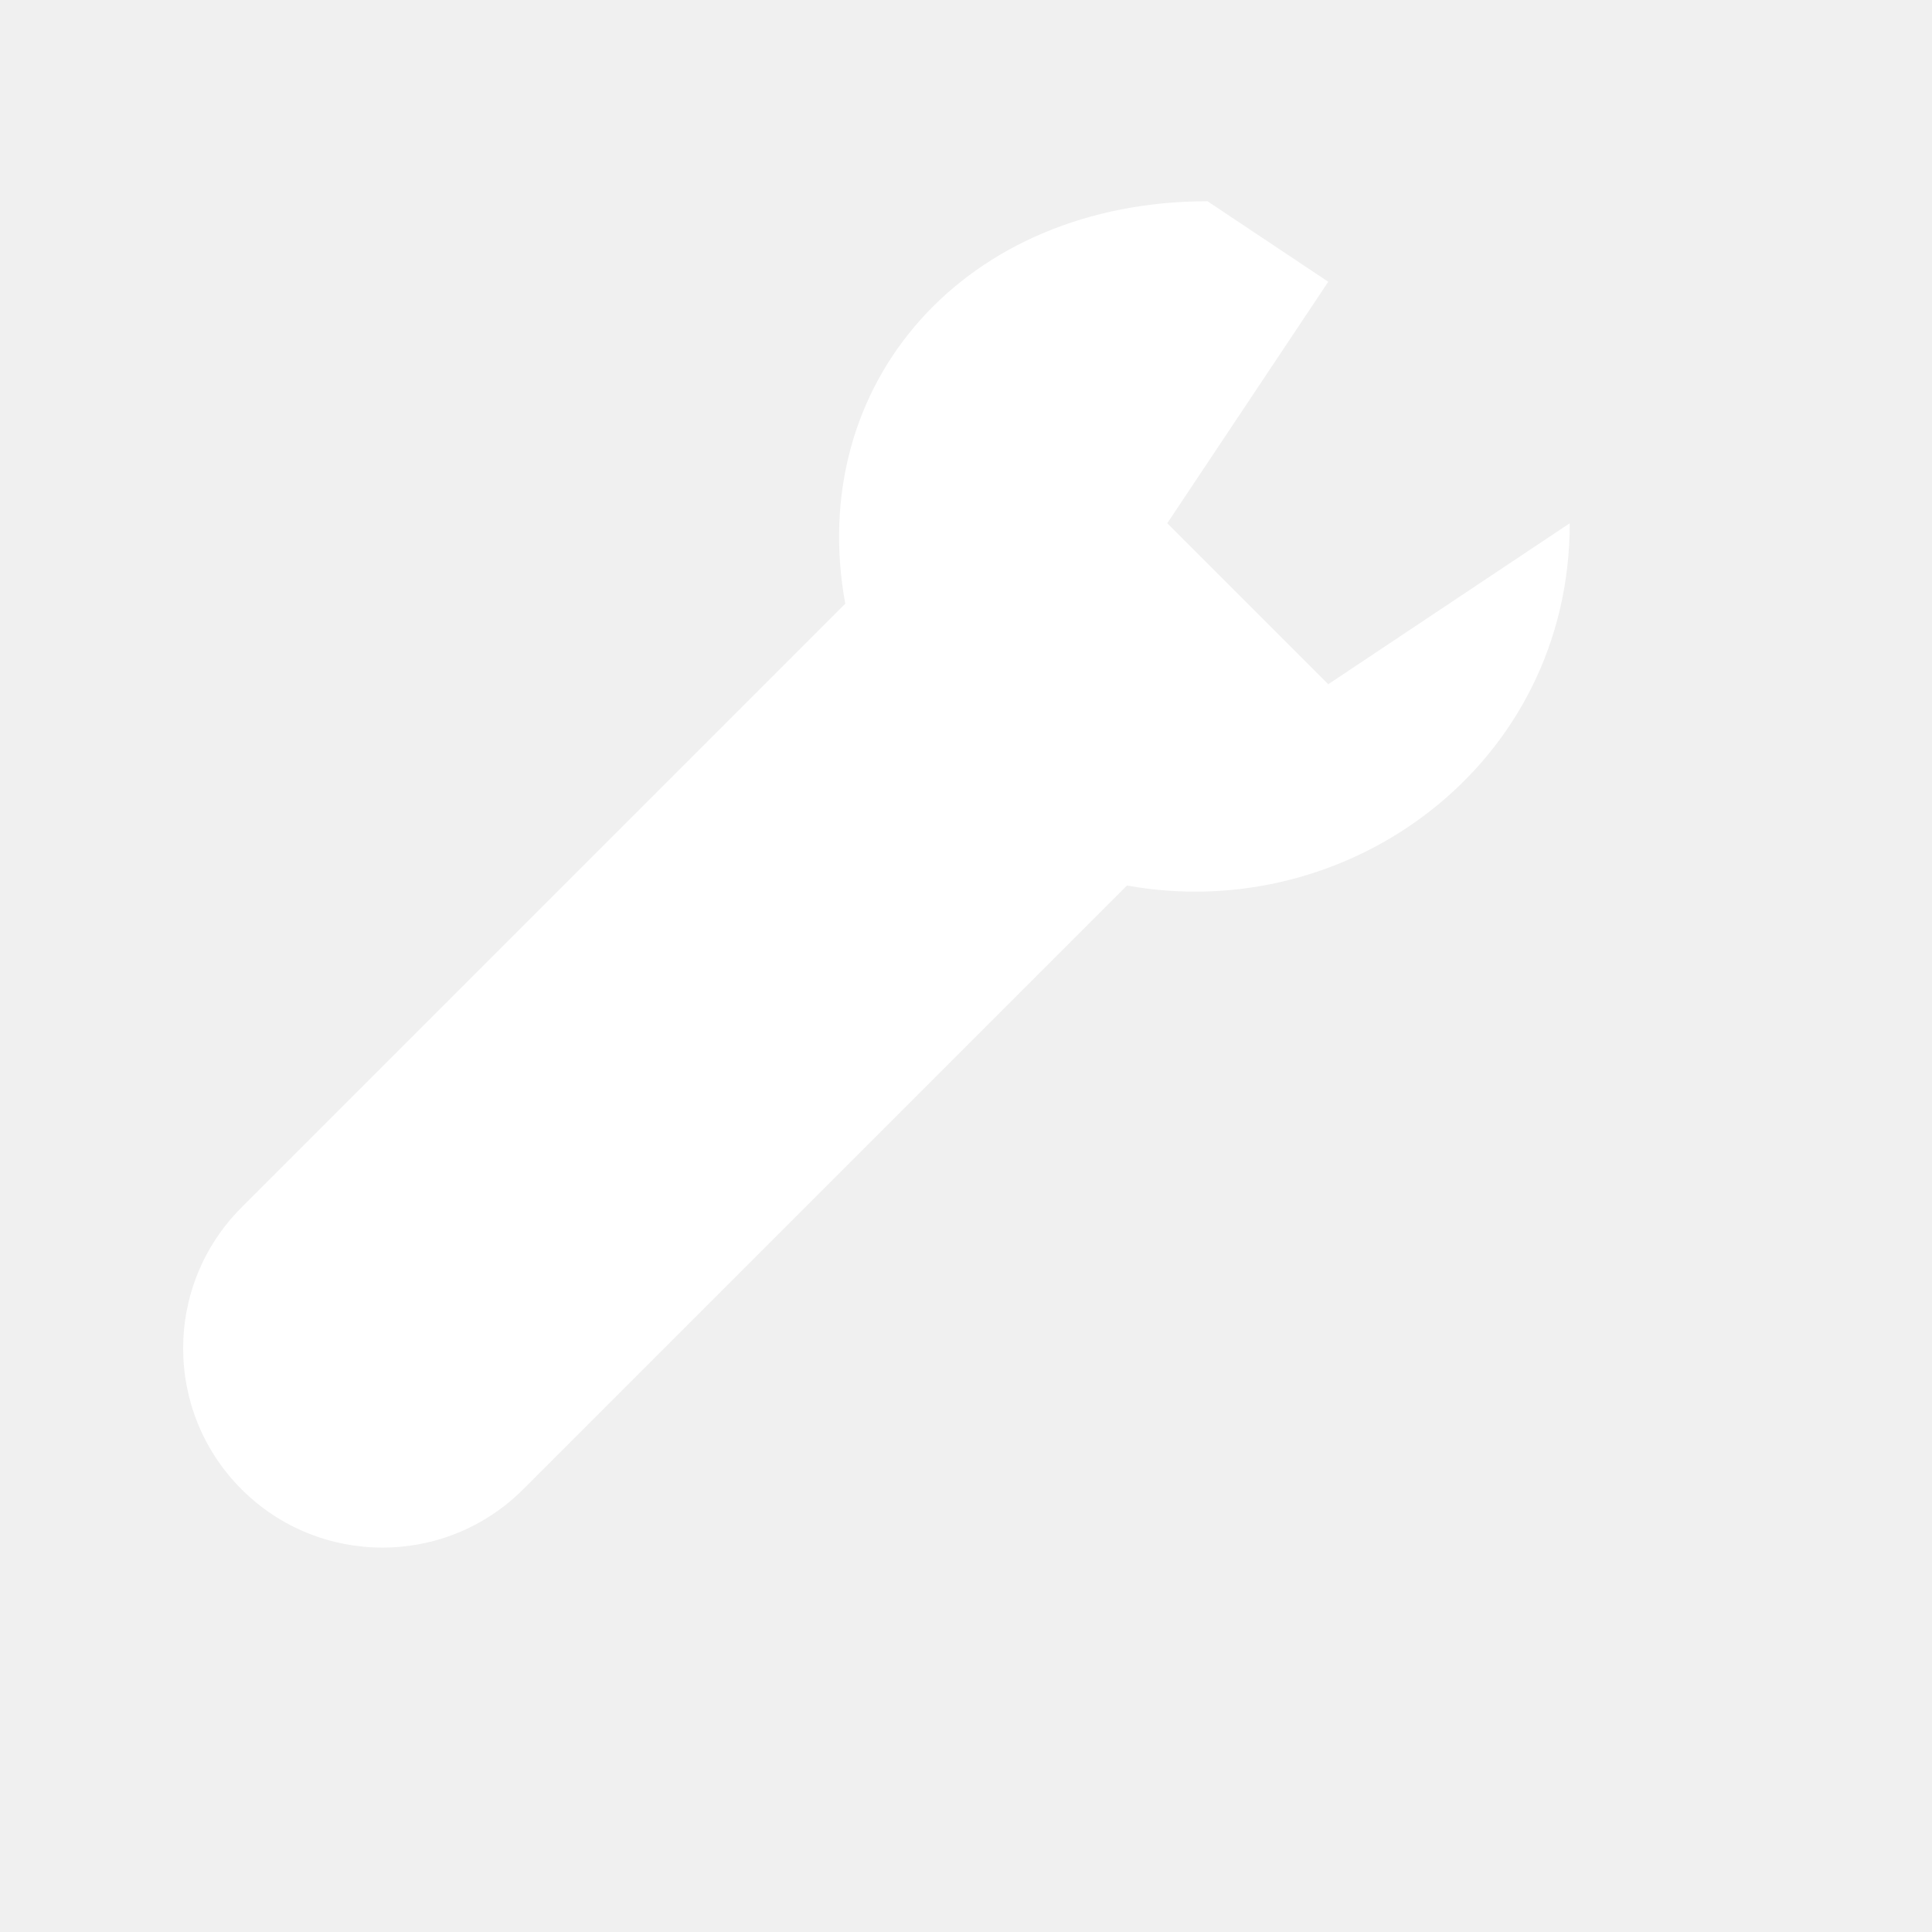
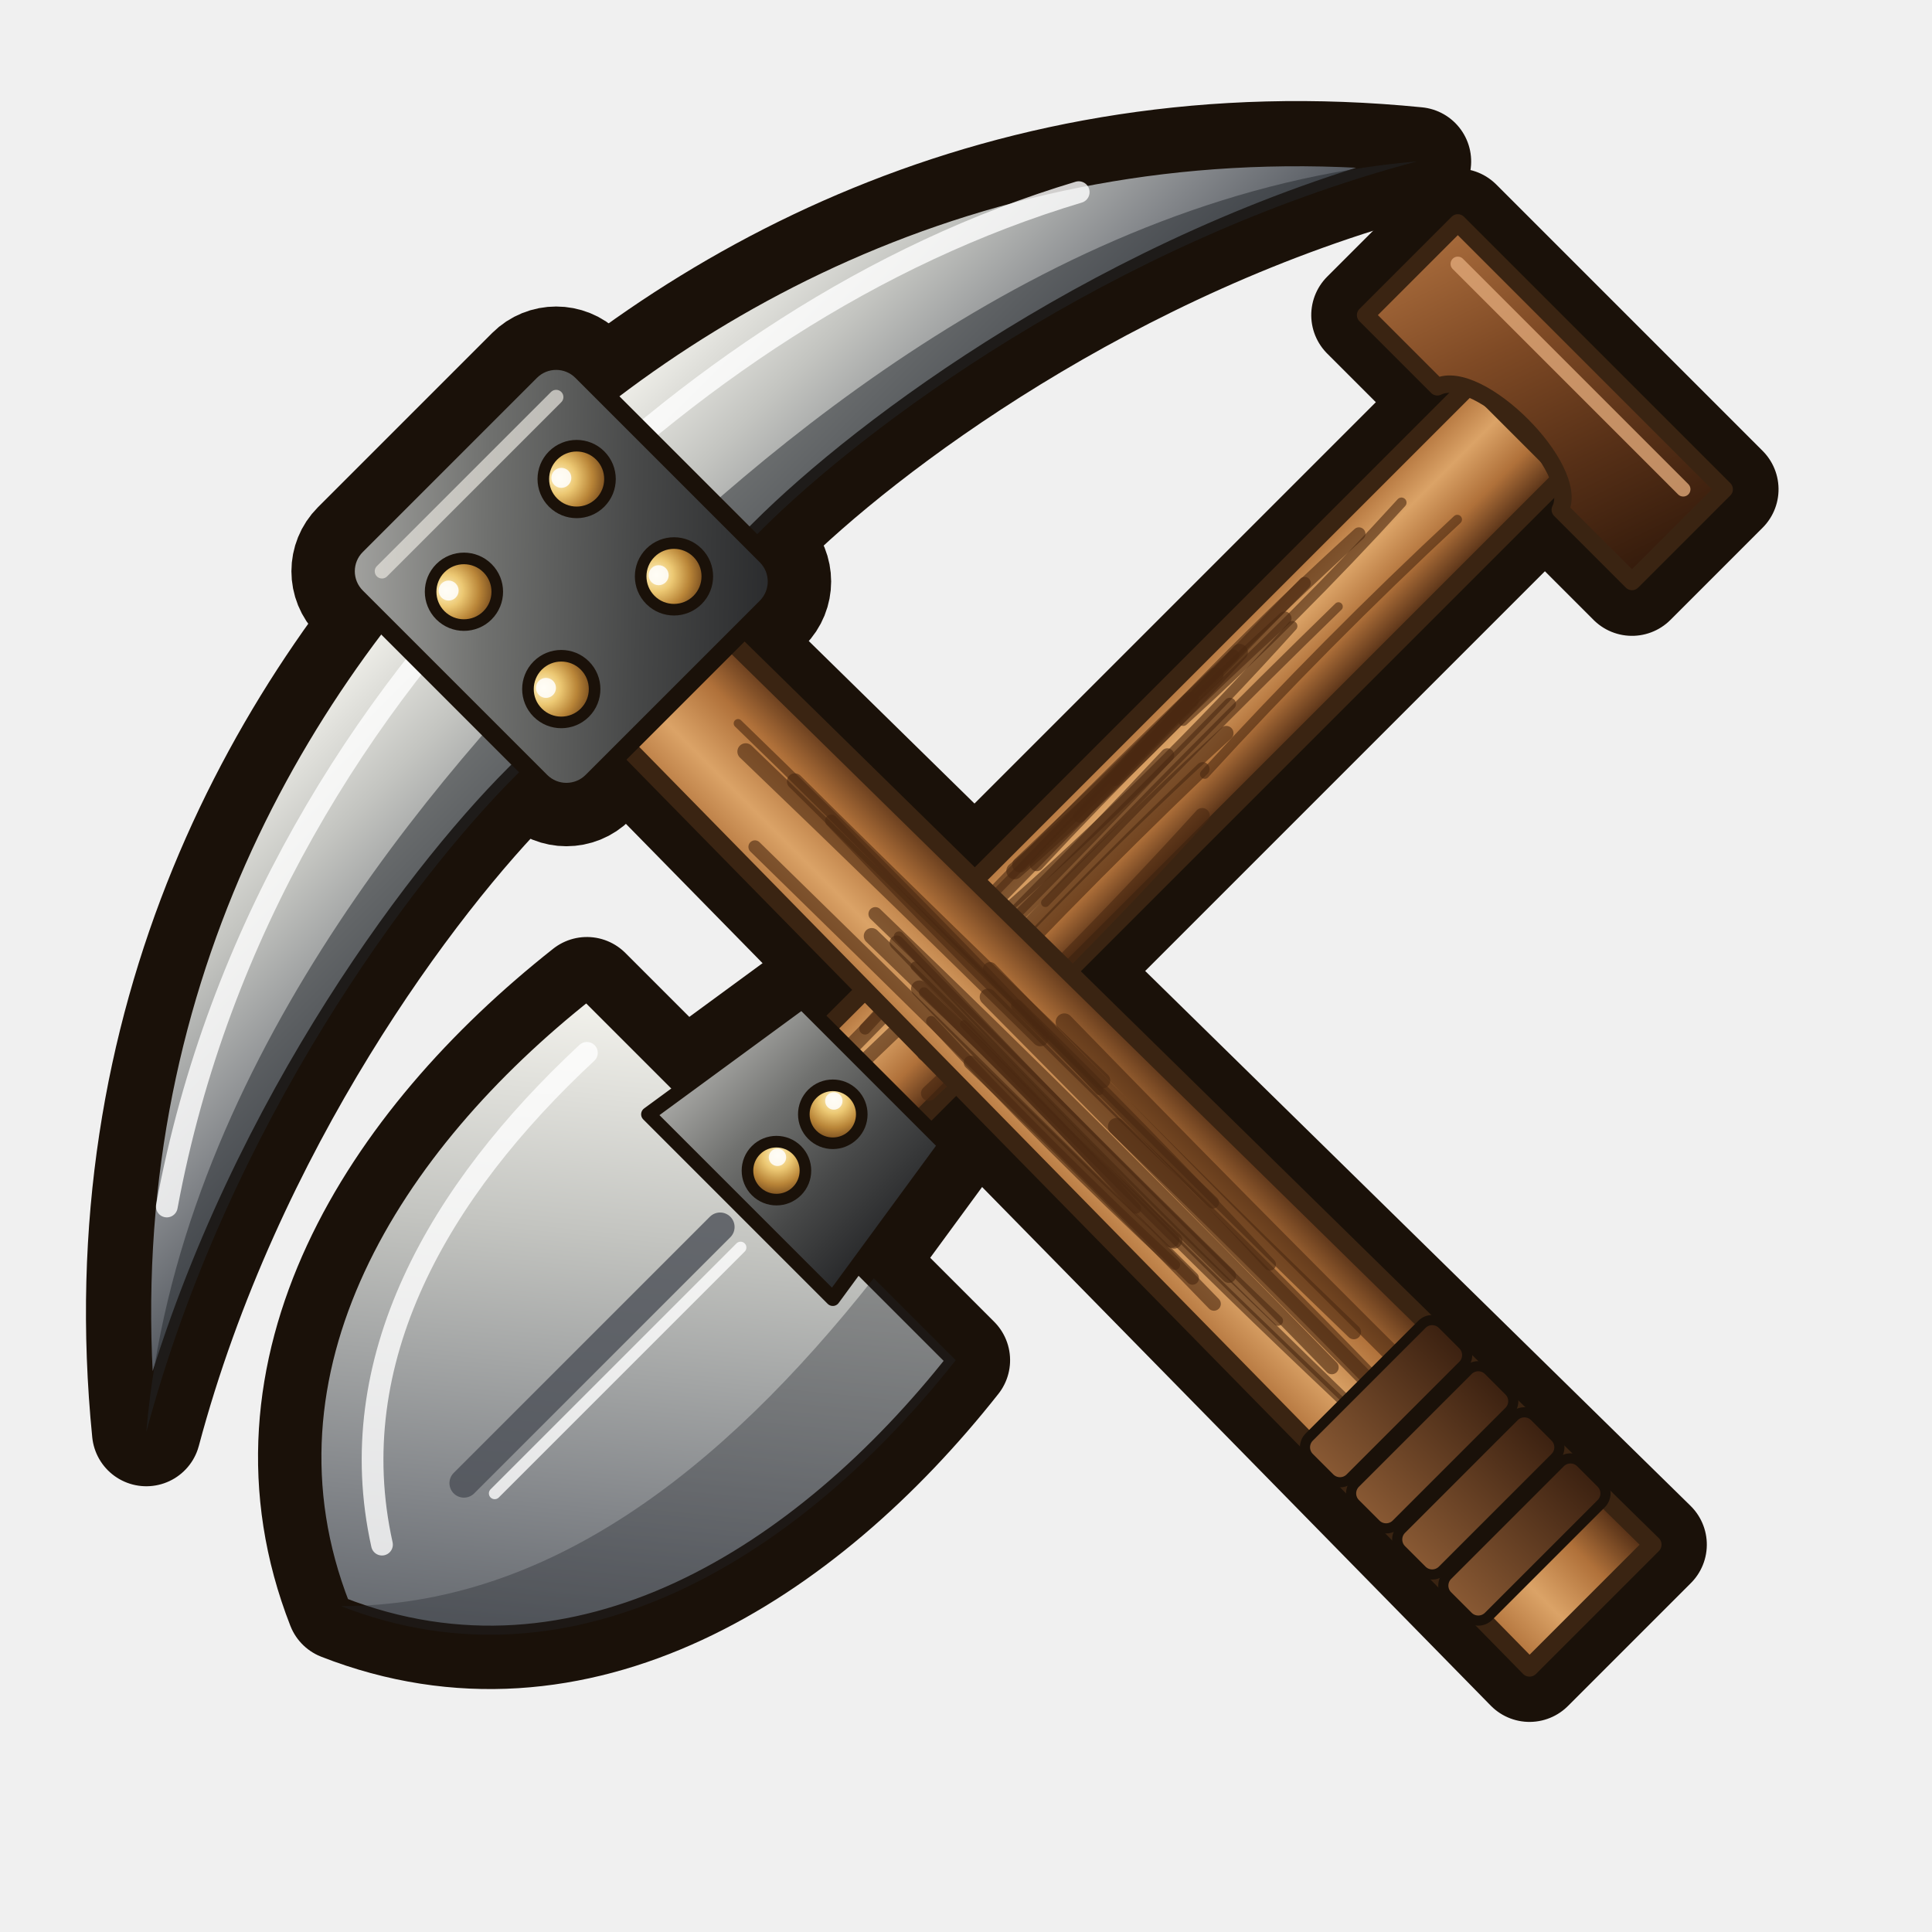
- <svg xmlns="http://www.w3.org/2000/svg" viewBox="0 0 96 96" width="96" height="96">
-   <g fill="#fff">
-     <path d="M60 10c-12 0-20 9-18 20L12 60a9 9 0 0014 14l30-30c11 2 22-6 22-18l-12 8-8-8 8-12z" />
+ <svg xmlns="http://www.w3.org/2000/svg" viewBox="0 0 256 256" width="256" height="256">
+   <defs>
+     <linearGradient id="g1" gradientUnits="userSpaceOnUse" x1="119" y1="0" x2="137" y2="0">
+       <stop offset="0" stop-color="#b0713a" />
+       <stop offset="0.333" stop-color="#dba367" />
+       <stop offset="0.667" stop-color="#b0713a" />
+       <stop offset="1" stop-color="#4a2812" />
+     </linearGradient>
+     <linearGradient id="g2" gradientUnits="userSpaceOnUse" x1="102" y1="6" x2="154" y2="24">
+       <stop offset="0" stop-color="#a96c3c" />
+       <stop offset="0.333" stop-color="#7f4a25" />
+       <stop offset="0.667" stop-color="#573017" />
+       <stop offset="1" stop-color="#331a0b" />
+     </linearGradient>
+     <linearGradient id="g3" gradientUnits="userSpaceOnUse" x1="92" y1="160" x2="164" y2="248">
+       <stop offset="0" stop-color="#fbfaf4" />
+       <stop offset="0.333" stop-color="#c3c4c0" />
+       <stop offset="0.667" stop-color="#83868a" />
+       <stop offset="1" stop-color="#454a52" />
+     </linearGradient>
+     <linearGradient id="g4" gradientUnits="userSpaceOnUse" x1="110" y1="0" x2="146" y2="0">
+       <stop offset="0" stop-color="#a9a9a6" />
+       <stop offset="0.333" stop-color="#70716f" />
+       <stop offset="0.667" stop-color="#474848" />
+       <stop offset="1" stop-color="#262729" />
+     </linearGradient>
+     <radialGradient id="g5" gradientUnits="userSpaceOnUse" cx="126.6" cy="152.4" r="6">
+       <stop offset="0" stop-color="#fff3c4" />
+       <stop offset="0.333" stop-color="#ecc873" />
+       <stop offset="0.667" stop-color="#b98538" />
+       <stop offset="1" stop-color="#6d431a" />
+     </radialGradient>
+     <radialGradient id="g6" gradientUnits="userSpaceOnUse" cx="126.6" cy="163.4" r="6">
+       <stop offset="0" stop-color="#fff3c4" />
+       <stop offset="0.333" stop-color="#ecc873" />
+       <stop offset="0.667" stop-color="#b98538" />
+       <stop offset="1" stop-color="#6d431a" />
+     </radialGradient>
+     <linearGradient id="g7" gradientUnits="userSpaceOnUse" x1="116" y1="0" x2="140" y2="0">
+       <stop offset="0" stop-color="#b0713a" />
+       <stop offset="0.333" stop-color="#dba367" />
+       <stop offset="0.667" stop-color="#b0713a" />
+       <stop offset="1" stop-color="#4a2812" />
+     </linearGradient>
+     <linearGradient id="g8" gradientUnits="userSpaceOnUse" x1="115" y1="0" x2="141" y2="0">
+       <stop offset="0" stop-color="#8a5a34" />
+       <stop offset="1" stop-color="#3a2010" />
+     </linearGradient>
+     <linearGradient id="g9" gradientUnits="userSpaceOnUse" x1="115" y1="0" x2="141" y2="0">
+       <stop offset="0" stop-color="#8a5a34" />
+       <stop offset="1" stop-color="#3a2010" />
+     </linearGradient>
+     <linearGradient id="g10" gradientUnits="userSpaceOnUse" x1="115" y1="0" x2="141" y2="0">
+       <stop offset="0" stop-color="#8a5a34" />
+       <stop offset="1" stop-color="#3a2010" />
+     </linearGradient>
+     <linearGradient id="g11" gradientUnits="userSpaceOnUse" x1="115" y1="0" x2="141" y2="0">
+       <stop offset="0" stop-color="#8a5a34" />
+       <stop offset="1" stop-color="#3a2010" />
+     </linearGradient>
+     <linearGradient id="g12" gradientUnits="userSpaceOnUse" x1="0" y1="32" x2="0" y2="92">
+       <stop offset="0" stop-color="#fbfaf4" />
+       <stop offset="0.333" stop-color="#c3c4c0" />
+       <stop offset="0.667" stop-color="#83868a" />
+       <stop offset="1" stop-color="#454a52" />
+     </linearGradient>
+     <linearGradient id="g13" gradientUnits="userSpaceOnUse" x1="106" y1="26" x2="150" y2="72">
+       <stop offset="0" stop-color="#a9a9a6" />
+       <stop offset="0.333" stop-color="#70716f" />
+       <stop offset="0.667" stop-color="#474848" />
+       <stop offset="1" stop-color="#262729" />
+     </linearGradient>
+     <radialGradient id="g14" gradientUnits="userSpaceOnUse" cx="115.4" cy="39.16" r="6.9">
+       <stop offset="0" stop-color="#fff3c4" />
+       <stop offset="0.333" stop-color="#ecc873" />
+       <stop offset="0.667" stop-color="#b98538" />
+       <stop offset="1" stop-color="#6d431a" />
+     </radialGradient>
+     <radialGradient id="g15" gradientUnits="userSpaceOnUse" cx="137.4" cy="39.16" r="6.9">
+       <stop offset="0" stop-color="#fff3c4" />
+       <stop offset="0.333" stop-color="#ecc873" />
+       <stop offset="0.667" stop-color="#b98538" />
+       <stop offset="1" stop-color="#6d431a" />
+     </radialGradient>
+     <radialGradient id="g16" gradientUnits="userSpaceOnUse" cx="115.4" cy="58.16" r="6.9">
+       <stop offset="0" stop-color="#fff3c4" />
+       <stop offset="0.333" stop-color="#ecc873" />
+       <stop offset="0.667" stop-color="#b98538" />
+       <stop offset="1" stop-color="#6d431a" />
+     </radialGradient>
+     <radialGradient id="g17" gradientUnits="userSpaceOnUse" cx="137.4" cy="58.16" r="6.9">
+       <stop offset="0" stop-color="#fff3c4" />
+       <stop offset="0.333" stop-color="#ecc873" />
+       <stop offset="0.667" stop-color="#b98538" />
+       <stop offset="1" stop-color="#6d431a" />
+     </radialGradient>
+   </defs>
+   <g>
+     <g transform="translate(5.12 7.12) scale(0.96)">
+       <g fill="#1a1109" stroke="#1a1109" stroke-linejoin="round" stroke-linecap="round">
+         <path d="M119 20H137V168H119z" transform="rotate(45 128 128)" stroke-width="15" />
+         <path d="M102 6H154V24H140C138 18 118 18 116 24H102z" transform="rotate(45 128 128)" stroke-width="15" />
+         <path d="M92 166H164C168 200 160 236 128 250C96 236 88 200 92 166z" transform="rotate(45 128 128)" stroke-width="15" />
+         <path d="M114 146H142L146 172H110z" transform="rotate(45 128 128)" stroke-width="15" />
+         <path d="M118 44H138L140 250H116z" transform="rotate(-45 128 128)" stroke-width="15" />
+         <path d="M4 92C40 48 88 34 128 34C168 34 216 48 252 92C214 70 172 64 152 64H104C84 64 42 70 4 92z" transform="rotate(-45 128 128)" stroke-width="15" />
+         <path d="M111.0 26.0h34.0a5 5 0 0 1 5 5v36.0a5 5 0 0 1 -5 5h-34.0a5 5 0 0 1 -5 -5v-36.0a5 5 0 0 1 5 -5z" transform="rotate(-45 128 128)" stroke-width="15" />
+       </g>
+       <path d="M119 20H137V168H119z" fill="url(#g1)" stroke="#3a2412" stroke-width="2.5" stroke-linejoin="round" transform="rotate(45 128 128)" />
+       <path d="M122.7 46.0Q121.4 73.4 123.0 100.8" fill="none" stroke="#4a2812" stroke-width="1.8" stroke-linecap="round" stroke-linejoin="round" stroke-opacity="0.6" transform="rotate(45 128 128)" />
+       <path d="M130.4 84.2Q129.8 111.7 131.0 139.2" fill="none" stroke="#4a2812" stroke-width="1.9" stroke-linecap="round" stroke-linejoin="round" stroke-opacity="0.6" transform="rotate(45 128 128)" />
+       <path d="M134.9 88.8Q136.2 115.7 135.3 142.6" fill="none" stroke="#4a2812" stroke-width="2.1" stroke-linecap="round" stroke-linejoin="round" stroke-opacity="0.6" transform="rotate(45 128 128)" />
+       <path d="M130.9 35.0Q130.0 59.8 131.1 84.5" fill="none" stroke="#4a2812" stroke-width="1.3" stroke-linecap="round" stroke-linejoin="round" stroke-opacity="0.6" transform="rotate(45 128 128)" />
+       <path d="M125.2 61.5Q126.7 90.2 124.8 118.9" fill="none" stroke="#4a2812" stroke-width="1.4" stroke-linecap="round" stroke-linejoin="round" stroke-opacity="0.6" transform="rotate(45 128 128)" />
+       <path d="M126.7 75.2Q127.0 103.2 126.6 131.1" fill="none" stroke="#4a2812" stroke-width="1.7" stroke-linecap="round" stroke-linejoin="round" stroke-opacity="0.6" transform="rotate(45 128 128)" />
+       <path d="M123.7 61.5Q122.6 85.6 123.5 109.7" fill="none" stroke="#4a2812" stroke-width="1.9" stroke-linecap="round" stroke-linejoin="round" stroke-opacity="0.6" transform="rotate(45 128 128)" />
+       <path d="M122.5 73.7Q122.4 92.6 121.9 111.4" fill="none" stroke="#4a2812" stroke-width="2.1" stroke-linecap="round" stroke-linejoin="round" stroke-opacity="0.6" transform="rotate(45 128 128)" />
+       <path d="M122.3 70.1Q121.2 106.3 122.8 142.5" fill="none" stroke="#4a2812" stroke-width="1.6" stroke-linecap="round" stroke-linejoin="round" stroke-opacity="0.6" transform="rotate(45 128 128)" />
+       <path d="M125.6 86.3Q126.6 117.0 125.8 147.6" fill="none" stroke="#4a2812" stroke-width="1.9" stroke-linecap="round" stroke-linejoin="round" stroke-opacity="0.6" transform="rotate(45 128 128)" />
+       <path d="M129.2 78.4Q127.9 106.7 129.3 135.1" fill="none" stroke="#4a2812" stroke-width="2.0" stroke-linecap="round" stroke-linejoin="round" stroke-opacity="0.6" transform="rotate(45 128 128)" />
+       <path d="M122.6 69.2Q123.5 90.9 122.0 112.5" fill="none" stroke="#4a2812" stroke-width="2.3" stroke-linecap="round" stroke-linejoin="round" stroke-opacity="0.6" transform="rotate(45 128 128)" />
+       <path d="M122.2 56.1Q122.4 75.0 122.9 93.8" fill="none" stroke="#4a2812" stroke-width="1.7" stroke-linecap="round" stroke-linejoin="round" stroke-opacity="0.6" transform="rotate(45 128 128)" />
+       <path d="M122.5 78.7Q122.9 112.1 123.2 145.5" fill="none" stroke="#4a2812" stroke-width="2.3" stroke-linecap="round" stroke-linejoin="round" stroke-opacity="0.6" transform="rotate(45 128 128)" />
+       <path d="M127.8 55.1Q127.4 83.8 128.1 112.6" fill="none" stroke="#4a2812" stroke-width="1.2" stroke-linecap="round" stroke-linejoin="round" stroke-opacity="0.6" transform="rotate(45 128 128)" />
+       <path d="M123.8 38.8Q124.8 60.1 123.8 81.4" fill="none" stroke="#4a2812" stroke-width="1.4" stroke-linecap="round" stroke-linejoin="round" stroke-opacity="0.6" transform="rotate(45 128 128)" />
+       <path d="M102 6H154V24H140C138 18 118 18 116 24H102z" fill="url(#g2)" stroke="#3a2412" stroke-width="2.4" stroke-linejoin="round" transform="rotate(45 128 128)" />
+       <path d="M106 10H150" fill="none" stroke="#e0a878" stroke-width="2" stroke-linecap="round" stroke-linejoin="round" stroke-opacity="0.8" transform="rotate(45 128 128)" />
+       <path d="M92 166H164C168 200 160 236 128 250C96 236 88 200 92 166z" fill="url(#g3)" stroke="#1a1109" stroke-width="2.5" stroke-linejoin="round" transform="rotate(45 128 128)" />
+       <path d="M98 172C97 200 104 226 126 240" fill="none" stroke="#fff" stroke-width="3" stroke-linecap="round" stroke-linejoin="round" stroke-opacity="0.8" transform="rotate(45 128 128)" />
+       <path d="M128 176V226" fill="none" stroke="#4b4f56" stroke-width="4" stroke-linecap="round" stroke-linejoin="round" stroke-opacity="0.8" transform="rotate(45 128 128)" />
+       <path d="M132 176V224" fill="none" stroke="#fff" stroke-width="1.6" stroke-linecap="round" stroke-linejoin="round" stroke-opacity="0.8" transform="rotate(45 128 128)" />
+       <path d="M128 250C160 236 168 200 164 166H148C152 200 148 230 128 250z" fill="#23262b" fill-opacity="0.35" transform="rotate(45 128 128)" />
+       <path d="M114 146H142L146 172H110z" fill="url(#g4)" stroke="#1a1109" stroke-width="2" stroke-linejoin="round" transform="rotate(45 128 128)" />
+       <path d="M124.00 154.00a4.00 4.00 0 1 0 8.00 0a4.00 4.00 0 1 0 -8.00 0z" fill="url(#g5)" stroke="#1a1109" stroke-width="1.6" stroke-linejoin="round" transform="rotate(45 128 128)" />
+       <path d="M125.60 152.60a1.20 1.20 0 1 0 2.40 0a1.20 1.20 0 1 0 -2.40 0z" fill="#fff" fill-opacity="0.85" transform="rotate(45 128 128)" />
+       <path d="M124.00 165.00a4.00 4.00 0 1 0 8.00 0a4.00 4.00 0 1 0 -8.00 0z" fill="url(#g6)" stroke="#1a1109" stroke-width="1.6" stroke-linejoin="round" transform="rotate(45 128 128)" />
+       <path d="M125.60 163.60a1.20 1.20 0 1 0 2.40 0a1.20 1.20 0 1 0 -2.40 0z" fill="#fff" fill-opacity="0.85" transform="rotate(45 128 128)" />
+       <path d="M118 44H138L140 250H116z" fill="url(#g7)" stroke="#3a2412" stroke-width="2.5" stroke-linejoin="round" transform="rotate(-45 128 128)" />
+       <path d="M131.5 129.2Q130.9 164.6 131.6 200.1" fill="none" stroke="#4a2812" stroke-width="2.0" stroke-linecap="round" stroke-linejoin="round" stroke-opacity="0.6" transform="rotate(-45 128 128)" />
+       <path d="M125.8 117.1Q124.4 154.4 125.3 191.6" fill="none" stroke="#4a2812" stroke-width="1.4" stroke-linecap="round" stroke-linejoin="round" stroke-opacity="0.6" transform="rotate(-45 128 128)" />
+       <path d="M122.8 125.0Q123.5 145.9 122.4 166.8" fill="none" stroke="#4a2812" stroke-width="1.4" stroke-linecap="round" stroke-linejoin="round" stroke-opacity="0.6" transform="rotate(-45 128 128)" />
+       <path d="M122.7 124.2Q122.2 148.9 123.0 173.6" fill="none" stroke="#4a2812" stroke-width="2.3" stroke-linecap="round" stroke-linejoin="round" stroke-opacity="0.6" transform="rotate(-45 128 128)" />
+       <path d="M128.6 131.7Q128.4 168.5 128.2 205.4" fill="none" stroke="#4a2812" stroke-width="2.3" stroke-linecap="round" stroke-linejoin="round" stroke-opacity="0.6" transform="rotate(-45 128 128)" />
+       <path d="M120.7 128.5Q119.8 152.3 120.7 176.1" fill="none" stroke="#4a2812" stroke-width="1.4" stroke-linecap="round" stroke-linejoin="round" stroke-opacity="0.6" transform="rotate(-45 128 128)" />
+       <path d="M130.5 99.2Q129.6 136.4 130.5 173.7" fill="none" stroke="#4a2812" stroke-width="1.7" stroke-linecap="round" stroke-linejoin="round" stroke-opacity="0.6" transform="rotate(-45 128 128)" />
+       <path d="M120.5 136.4Q121.1 160.1 120.7 183.7" fill="none" stroke="#4a2812" stroke-width="1.9" stroke-linecap="round" stroke-linejoin="round" stroke-opacity="0.6" transform="rotate(-45 128 128)" />
+       <path d="M120.5 94.3Q121.0 136.7 121.1 179.1" fill="none" stroke="#4a2812" stroke-width="1.8" stroke-linecap="round" stroke-linejoin="round" stroke-opacity="0.6" transform="rotate(-45 128 128)" />
+       <path d="M130.9 80.6Q131.5 116.1 130.3 151.7" fill="none" stroke="#4a2812" stroke-width="1.2" stroke-linecap="round" stroke-linejoin="round" stroke-opacity="0.6" transform="rotate(-45 128 128)" />
+       <path d="M124.5 121.6Q123.5 165.3 124.3 209.1" fill="none" stroke="#4a2812" stroke-width="1.3" stroke-linecap="round" stroke-linejoin="round" stroke-opacity="0.6" transform="rotate(-45 128 128)" />
+       <path d="M125.0 117.5Q124.5 150.0 124.9 182.4" fill="none" stroke="#4a2812" stroke-width="2.0" stroke-linecap="round" stroke-linejoin="round" stroke-opacity="0.6" transform="rotate(-45 128 128)" />
+       <path d="M128.5 156.9Q129.4 196.4 127.9 235.8" fill="none" stroke="#4a2812" stroke-width="2.4" stroke-linecap="round" stroke-linejoin="round" stroke-opacity="0.6" transform="rotate(-45 128 128)" />
+       <path d="M128.9 84.1Q129.5 112.5 129.7 140.8" fill="none" stroke="#4a2812" stroke-width="2.3" stroke-linecap="round" stroke-linejoin="round" stroke-opacity="0.6" transform="rotate(-45 128 128)" />
+       <path d="M123.2 114.4Q123.8 143.9 122.8 173.3" fill="none" stroke="#4a2812" stroke-width="2.2" stroke-linecap="round" stroke-linejoin="round" stroke-opacity="0.6" transform="rotate(-45 128 128)" />
+       <path d="M133.6 141.6Q133.1 175.4 133.2 209.2" fill="none" stroke="#4a2812" stroke-width="2.4" stroke-linecap="round" stroke-linejoin="round" stroke-opacity="0.6" transform="rotate(-45 128 128)" />
+       <path d="M130.6 135.4Q130.9 160.3 130.0 185.3" fill="none" stroke="#4a2812" stroke-width="1.7" stroke-linecap="round" stroke-linejoin="round" stroke-opacity="0.6" transform="rotate(-45 128 128)" />
+       <path d="M123.6 132.0Q122.4 173.7 124.0 215.5" fill="none" stroke="#4a2812" stroke-width="1.1" stroke-linecap="round" stroke-linejoin="round" stroke-opacity="0.6" transform="rotate(-45 128 128)" />
+       <path d="M125.7 112.6Q126.6 157.0 126.0 201.4" fill="none" stroke="#4a2812" stroke-width="1.9" stroke-linecap="round" stroke-linejoin="round" stroke-opacity="0.6" transform="rotate(-45 128 128)" />
+       <path d="M130.8 91.8Q130.9 121.4 131.6 151.0" fill="none" stroke="#4a2812" stroke-width="2.2" stroke-linecap="round" stroke-linejoin="round" stroke-opacity="0.6" transform="rotate(-45 128 128)" />
+       <path d="M117.0 206.0h22.0a2 2 0 0 1 2 2v4.0a2 2 0 0 1 -2 2h-22.0a2 2 0 0 1 -2 -2v-4.0a2 2 0 0 1 2 -2z" fill="url(#g8)" stroke="#1a1109" stroke-width="1.4" stroke-linejoin="round" transform="rotate(-45 128 128)" />
+       <path d="M117.0 215.0h22.0a2 2 0 0 1 2 2v4.0a2 2 0 0 1 -2 2h-22.0a2 2 0 0 1 -2 -2v-4.0a2 2 0 0 1 2 -2z" fill="url(#g9)" stroke="#1a1109" stroke-width="1.4" stroke-linejoin="round" transform="rotate(-45 128 128)" />
+       <path d="M117.0 224.0h22.0a2 2 0 0 1 2 2v4.0a2 2 0 0 1 -2 2h-22.0a2 2 0 0 1 -2 -2v-4.0a2 2 0 0 1 2 -2z" fill="url(#g10)" stroke="#1a1109" stroke-width="1.4" stroke-linejoin="round" transform="rotate(-45 128 128)" />
+       <path d="M117.0 233.0h22.0a2 2 0 0 1 2 2v4.0a2 2 0 0 1 -2 2h-22.0a2 2 0 0 1 -2 -2v-4.0a2 2 0 0 1 2 -2z" fill="url(#g11)" stroke="#1a1109" stroke-width="1.4" stroke-linejoin="round" transform="rotate(-45 128 128)" />
+       <path d="M4 92C40 48 88 34 128 34C168 34 216 48 252 92C214 70 172 64 152 64H104C84 64 42 70 4 92z" fill="url(#g12)" stroke="#1a1109" stroke-width="3" stroke-linejoin="round" transform="rotate(-45 128 128)" />
+       <path d="M28 72C60 50 96 42 128 42C160 42 190 48 216 62" fill="none" stroke="#fff" stroke-width="3" stroke-linecap="round" stroke-linejoin="round" stroke-opacity="0.8" transform="rotate(-45 128 128)" />
+       <path d="M4 92C42 70 84 64 104 64H152C172 64 214 70 252 92C214 60 160 56 128 56C96 56 42 60 4 92z" fill="#23262b" fill-opacity="0.5" transform="rotate(-45 128 128)" />
+       <path d="M111.0 26.0h34.0a5 5 0 0 1 5 5v36.0a5 5 0 0 1 -5 5h-34.0a5 5 0 0 1 -5 -5v-36.0a5 5 0 0 1 5 -5z" fill="url(#g13)" stroke="#1a1109" stroke-width="2.5" stroke-linejoin="round" transform="rotate(-45 128 128)" />
+       <path d="M111 31H145" fill="none" stroke="#e8e6de" stroke-width="2" stroke-linecap="round" stroke-linejoin="round" stroke-opacity="0.7" transform="rotate(-45 128 128)" />
+       <path d="M112.40 41.00a4.60 4.60 0 1 0 9.20 0a4.60 4.60 0 1 0 -9.20 0z" fill="url(#g14)" stroke="#1a1109" stroke-width="1.6" stroke-linejoin="round" transform="rotate(-45 128 128)" />
+       <path d="M114.24 39.39a1.38 1.38 0 1 0 2.76 0a1.38 1.38 0 1 0 -2.76 0z" fill="#fff" fill-opacity="0.85" transform="rotate(-45 128 128)" />
+       <path d="M134.40 41.00a4.60 4.60 0 1 0 9.20 0a4.60 4.60 0 1 0 -9.20 0z" fill="url(#g15)" stroke="#1a1109" stroke-width="1.6" stroke-linejoin="round" transform="rotate(-45 128 128)" />
+       <path d="M136.24 39.39a1.38 1.38 0 1 0 2.76 0a1.38 1.38 0 1 0 -2.76 0z" fill="#fff" fill-opacity="0.85" transform="rotate(-45 128 128)" />
+       <path d="M112.40 60.00a4.60 4.60 0 1 0 9.20 0a4.60 4.60 0 1 0 -9.20 0z" fill="url(#g16)" stroke="#1a1109" stroke-width="1.6" stroke-linejoin="round" transform="rotate(-45 128 128)" />
+       <path d="M114.24 58.39a1.38 1.38 0 1 0 2.76 0a1.38 1.38 0 1 0 -2.76 0z" fill="#fff" fill-opacity="0.85" transform="rotate(-45 128 128)" />
+       <path d="M134.40 60.00a4.60 4.60 0 1 0 9.20 0a4.60 4.60 0 1 0 -9.20 0z" fill="url(#g17)" stroke="#1a1109" stroke-width="1.6" stroke-linejoin="round" transform="rotate(-45 128 128)" />
+       <path d="M136.24 58.39a1.38 1.38 0 1 0 2.76 0a1.38 1.38 0 1 0 -2.76 0z" fill="#fff" fill-opacity="0.85" transform="rotate(-45 128 128)" />
+     </g>
  </g>
</svg>
